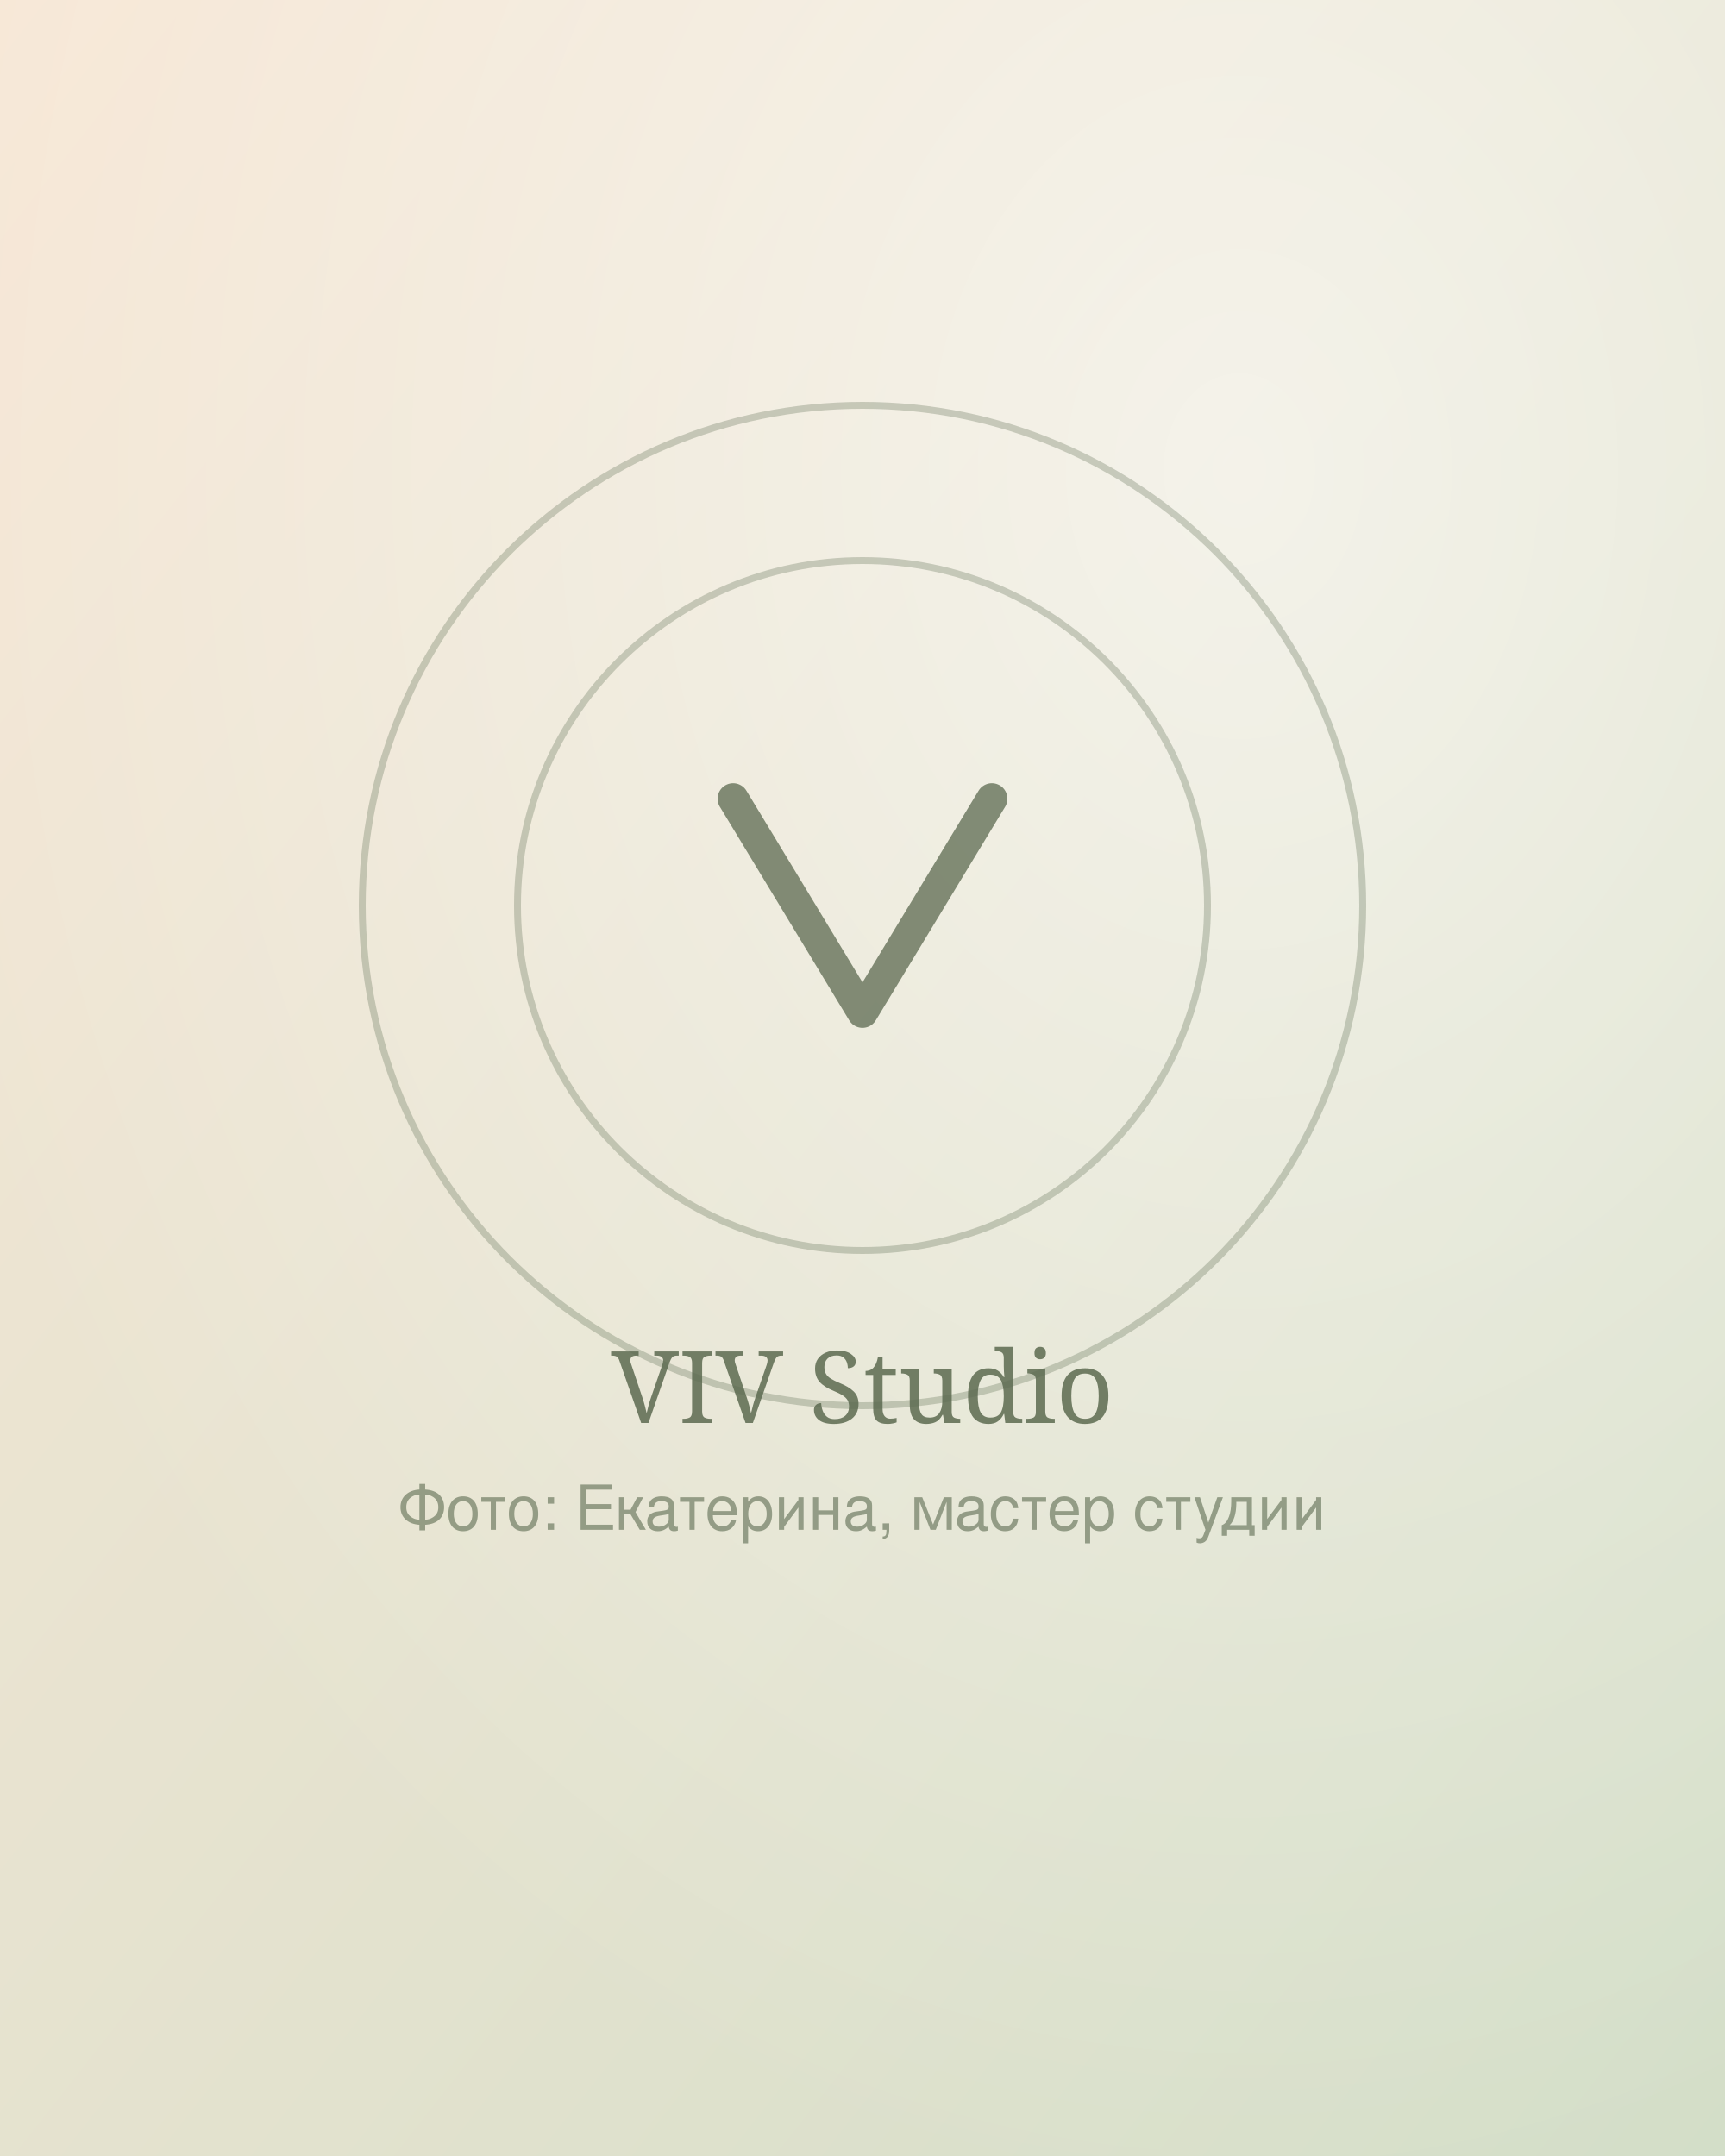
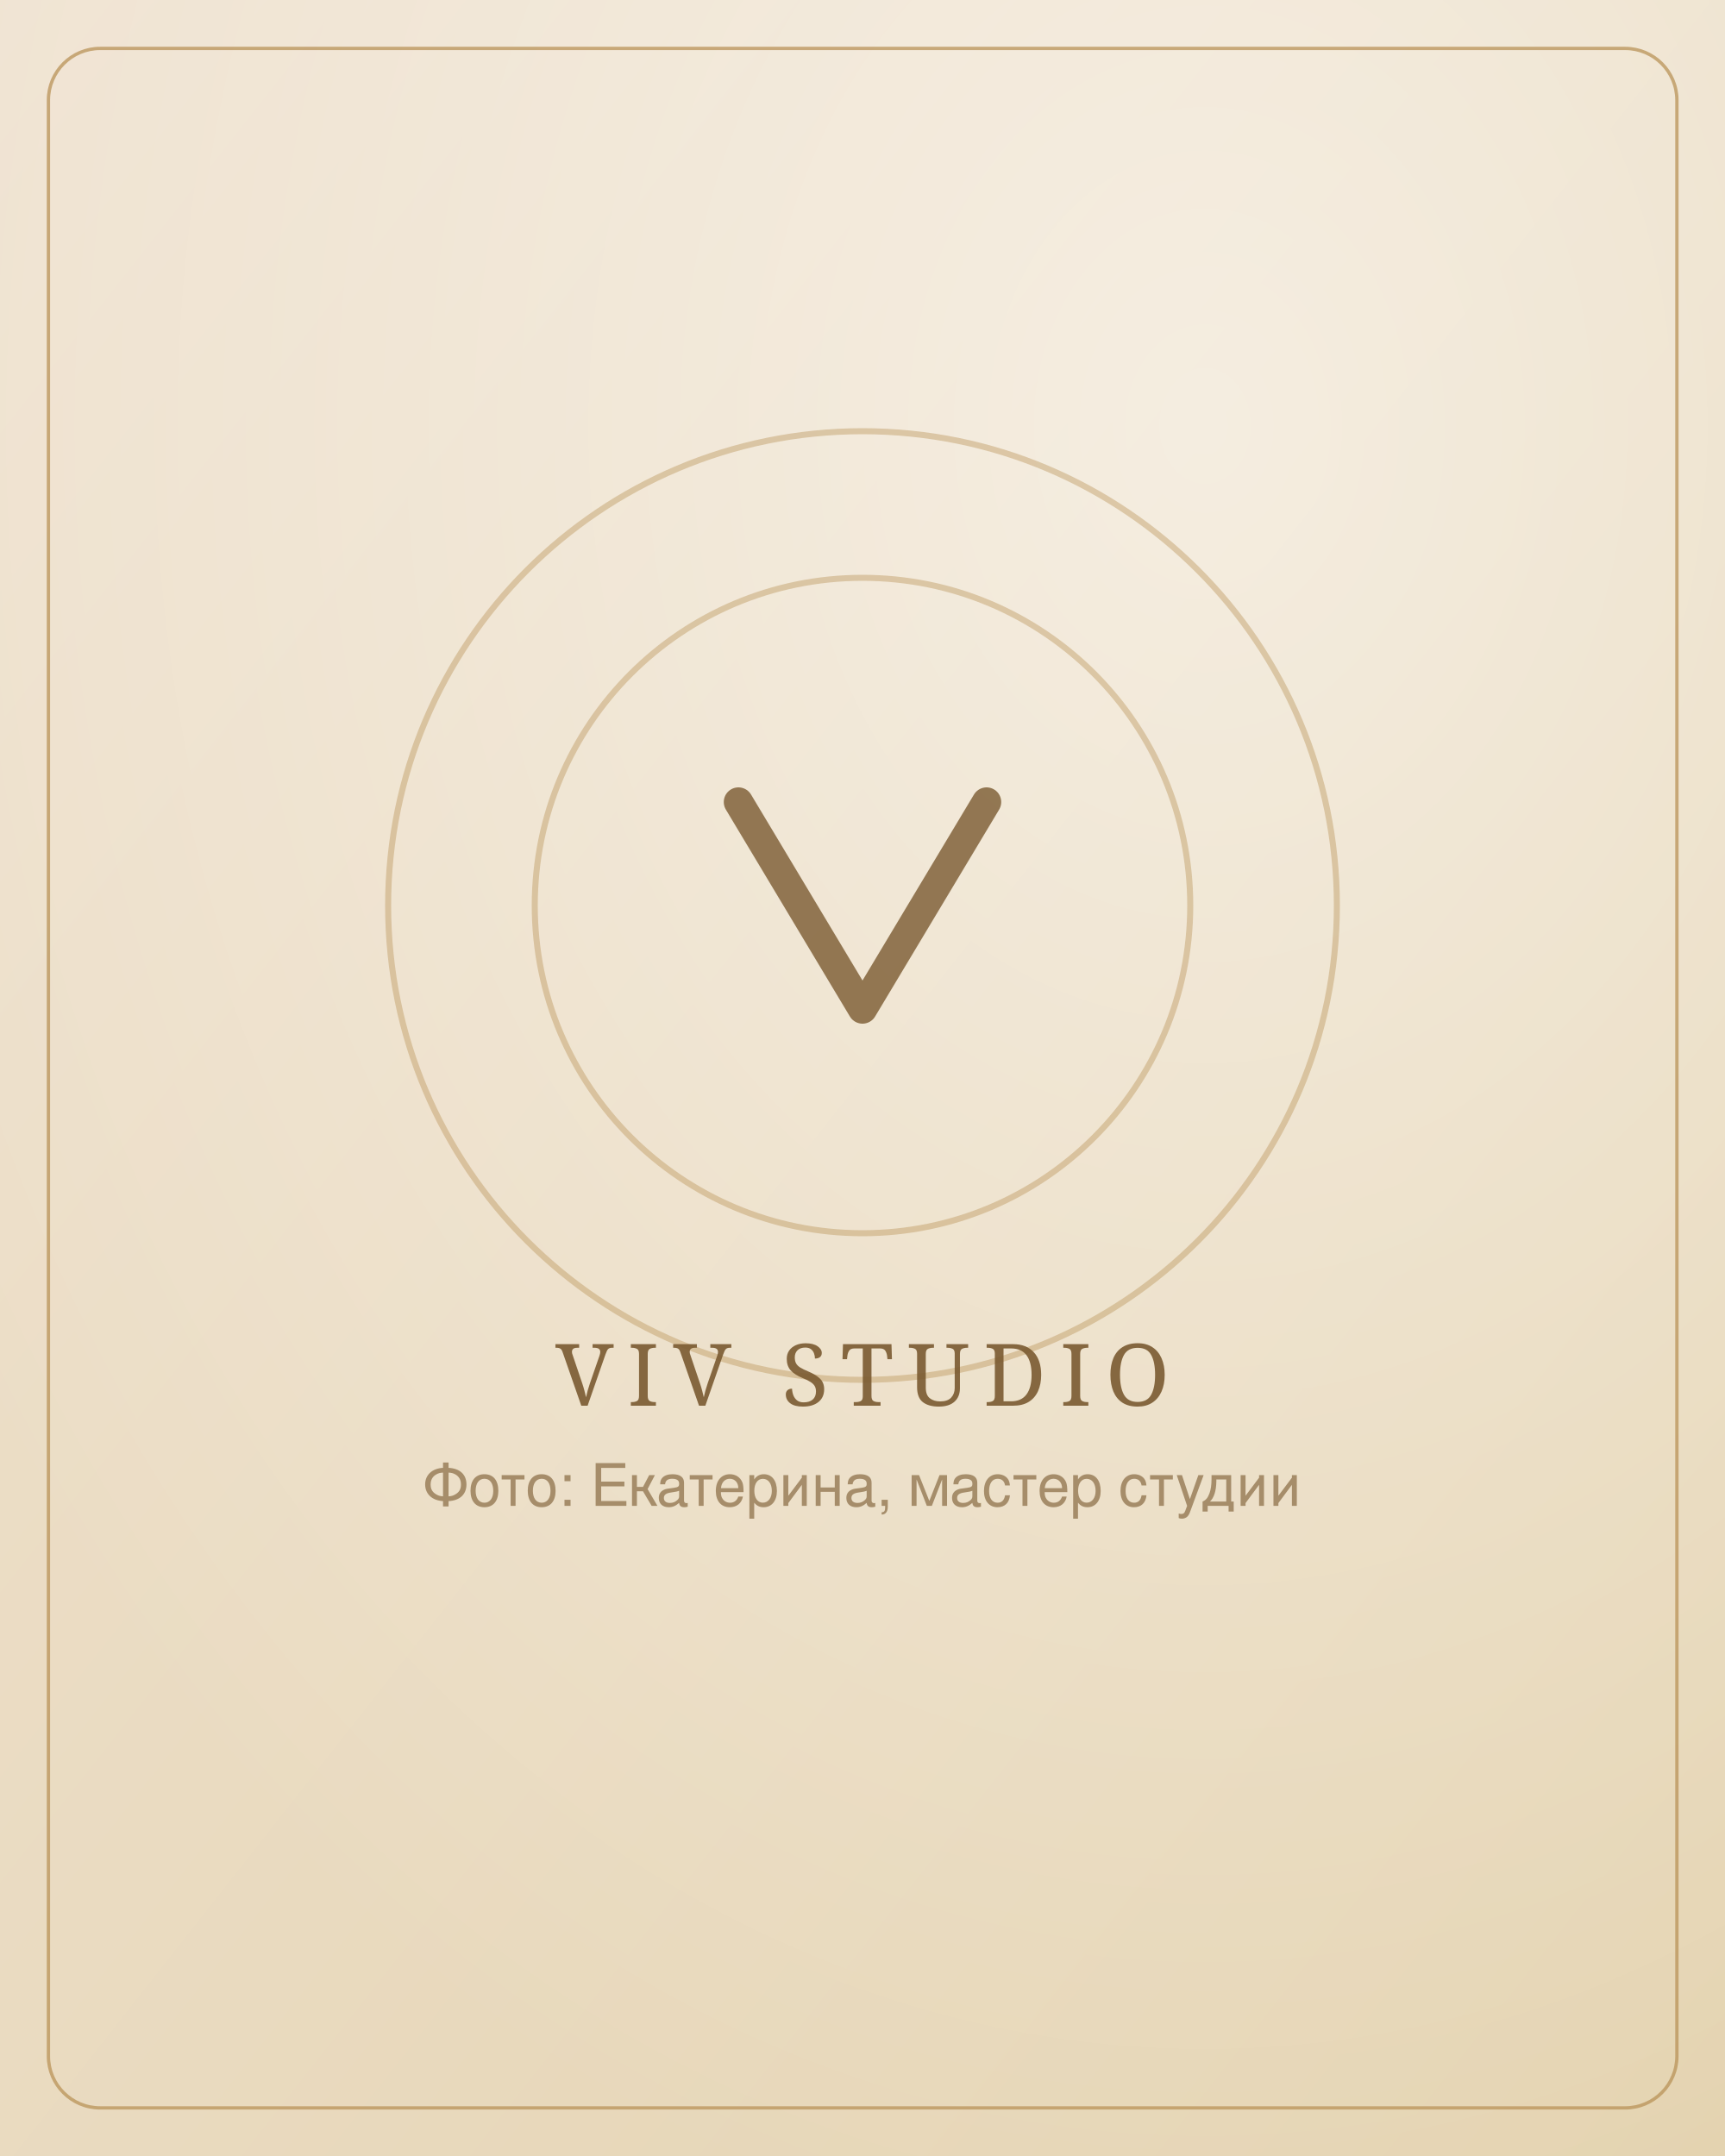
<svg xmlns="http://www.w3.org/2000/svg" viewBox="0 0 520 650" width="520" height="650" role="img" aria-label="Фото: Екатерина, мастер студии">
  <defs>
    <linearGradient id="g" x1="0" y1="0" x2="1" y2="1">
-       <stop offset="0" stop-color="#F7E7D6" />
-       <stop offset="1" stop-color="#D3DEC8" />
+       <stop offset="0" stop-color="#EFE2D0" />
+       <stop offset="1" stop-color="#E4D3B0" />
    </linearGradient>
-     <radialGradient id="r" cx="0.72" cy="0.22" r="0.8">
-       <stop offset="0" stop-color="#FFFFFF" stop-opacity=".55" />
+     <radialGradient id="r" cx="0.7" cy="0.2" r="0.85">
+       <stop offset="0" stop-color="#FFFFFF" stop-opacity=".5" />
      <stop offset="1" stop-color="#FFFFFF" stop-opacity="0" />
    </radialGradient>
  </defs>
  <rect width="520" height="650" fill="url(#g)" />
  <rect width="520" height="650" fill="url(#r)" />
-   <g opacity=".30" fill="none" stroke="#5C6A50" stroke-width="2.08">
-     <circle cx="260.0" cy="273.0" r="104.0" />
-     <circle cx="260.0" cy="273.0" r="150.8" />
+   <rect x="14.6" y="14.6" width="490.9" height="620.9" rx="15.6" fill="none" stroke="#B99358" stroke-width="1" opacity=".75" />
+   <g opacity=".42" fill="none" stroke="#B99358" stroke-width="1.82">
+     <circle cx="260.0" cy="273.0" r="98.8" />
+     <circle cx="260.0" cy="273.0" r="143.0" />
  </g>
  <g transform="translate(260.0 273.0)">
-     <path d="M-39.0 -32.2L0 32.2L39.0 -32.2" fill="none" stroke="#5C6A50" stroke-width="9.36" stroke-linecap="round" stroke-linejoin="round" opacity=".75" />
+     <path d="M-37.4 -31.2L0 31.2L37.4 -31.2" fill="none" stroke="#7A5A31" stroke-width="8.84" stroke-linecap="round" stroke-linejoin="round" opacity=".8" />
  </g>
-   <text x="260.0" y="429.0" text-anchor="middle" font-family="Georgia, serif" font-size="30.2" fill="#5C6A50" opacity=".85">VIV Studio</text>
-   <text x="260.0" y="461.2" text-anchor="middle" font-family="Helvetica, Arial, sans-serif" font-size="18.7" fill="#5C6A50" opacity=".6">Фото: Екатерина, мастер студии</text>
+   <text x="260.0" y="423.8" text-anchor="middle" font-family="Georgia, serif" font-size="26.0" fill="#7A5A31" opacity=".9" letter-spacing="4.2">VIV STUDIO</text>
+   <text x="260.0" y="454.0" text-anchor="middle" font-family="Helvetica, Arial, sans-serif" font-size="17.7" fill="#7A5A31" opacity=".62">Фото: Екатерина, мастер студии</text>
</svg>
